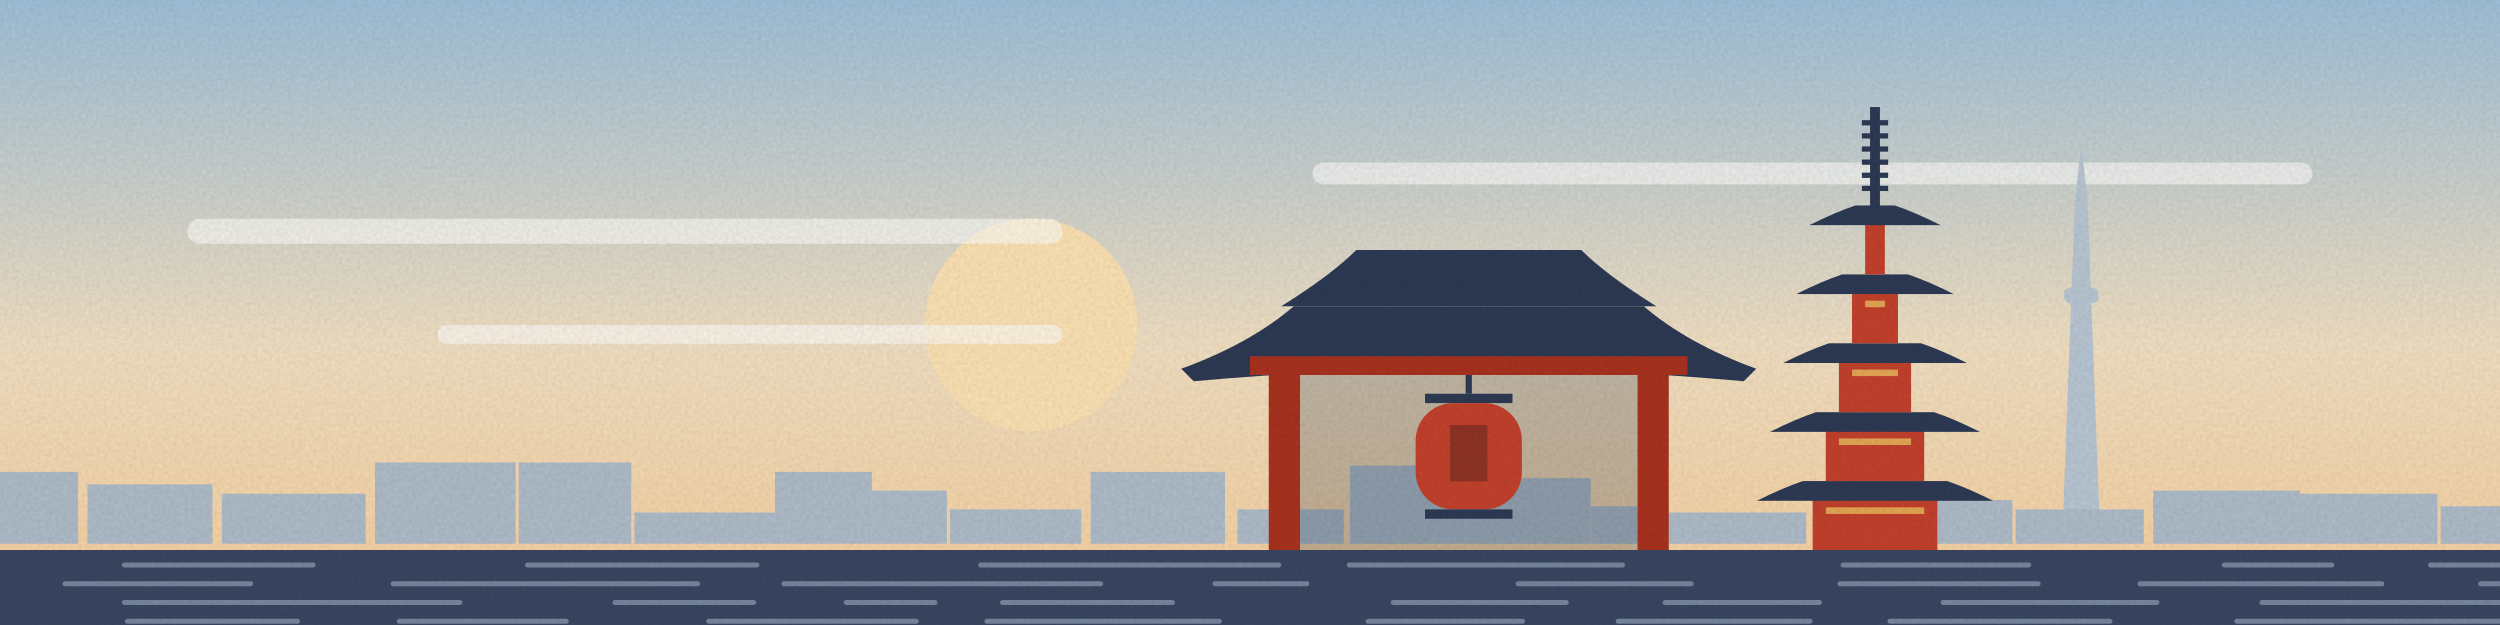
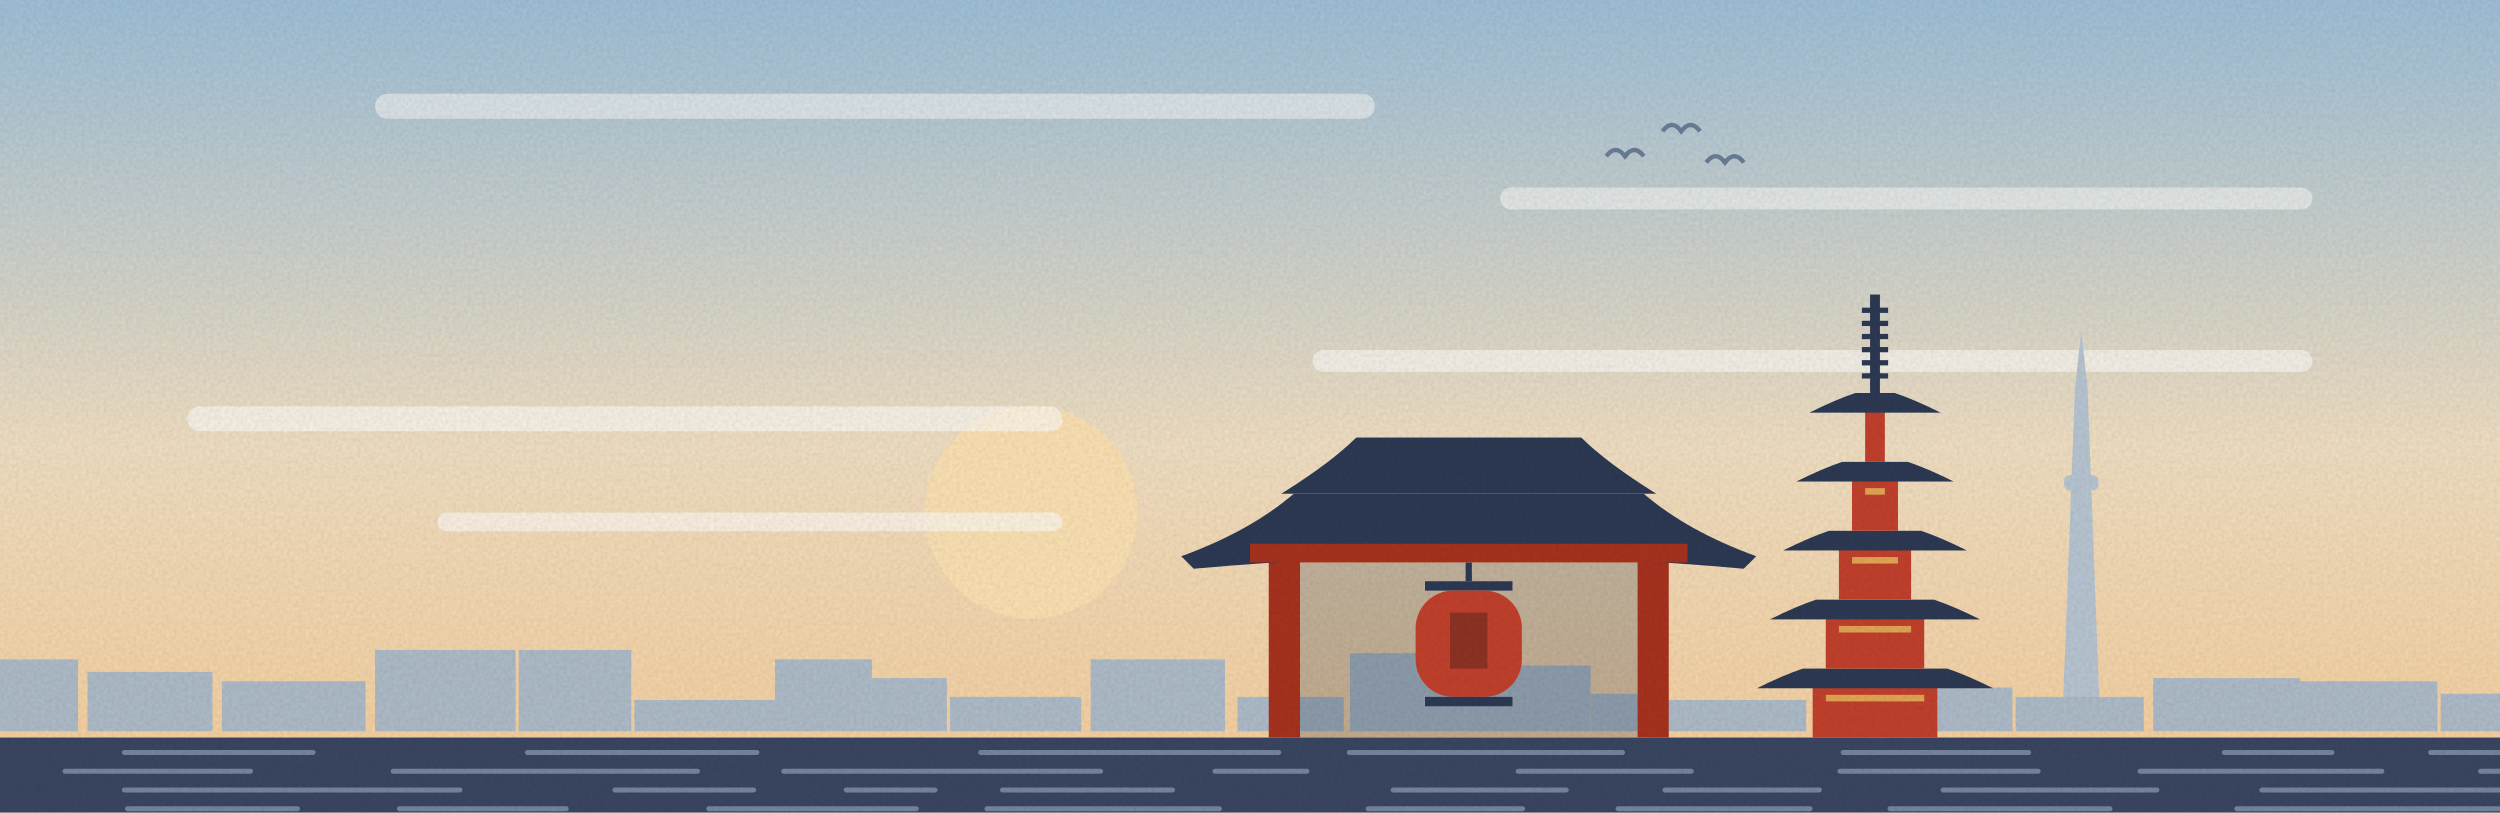
- <svg xmlns="http://www.w3.org/2000/svg" width="800" height="200" viewBox="0 0 800 200" preserveAspectRatio="xMidYMax slice">
+ <svg xmlns="http://www.w3.org/2000/svg" width="800" height="260" viewBox="0 -60 800 260" preserveAspectRatio="xMidYMax slice">
  <defs>
    <filter id="il-grain" x="0" y="0" width="100%" height="100%">
      <feTurbulence type="fractalNoise" baseFrequency=".85" numOctaves="2" stitchTiles="stitch" />
      <feColorMatrix type="matrix" values="0 0 0 0 .45  0 0 0 0 .38  0 0 0 0 .3  0 0 0 .55 0" />
    </filter>
    <linearGradient id="d2s" x1="0" y1="0" x2="0" y2="1">
      <stop offset="0" stop-color="#9fc1dc" />
      <stop offset="0.55" stop-color="#f1e1c6" />
      <stop offset="1" stop-color="#f7cf9c" />
    </linearGradient>
  </defs>
-   <rect width="800" height="200" fill="url(#d2s)" />
+   <rect y="-60" width="800" height="260" fill="url(#d2s)" />
+   <g transform="translate(0 30)">
+     <rect x="120" y="-60" width="320" height="8" rx="4.0" fill="#fff" opacity="0.5" />
+     <rect x="480" y="-30" width="260" height="7" rx="3.5" fill="#fff" opacity="0.5" />
+     <path d="M514 -40 Q517 -44 520 -40 Q523 -44 526 -40" stroke="#6a7f99" stroke-width="1.4" fill="none" />
+     <path d="M532 -48 Q535 -52 538 -48 Q541 -52 544 -48" stroke="#6a7f99" stroke-width="1.4" fill="none" />
+     <path d="M546 -38 Q549 -42 552 -38 Q555 -42 558 -38" stroke="#6a7f99" stroke-width="1.4" fill="none" />
+   </g>
  <circle cx="330" cy="104" r="34" fill="#fbe3b6" />
  <rect x="60" y="70" width="280" height="8" rx="4.0" fill="#fff" opacity="0.6" />
  <rect x="420" y="52" width="320" height="7" rx="3.5" fill="#fff" opacity="0.6" />
  <rect x="140" y="104" width="200" height="6" rx="3.0" fill="#fff" opacity="0.6" />
  <g fill="#b8c7d6">
    <path d="M660 170 L664 64 L666 46 L668 64 L672 170 Z" />
    <rect x="660.5" y="92" width="11" height="5" rx="2" />
  </g>
  <rect x="0" y="151" width="25" height="23" fill="#aebdcc" />
  <rect x="28" y="155" width="40" height="19" fill="#aebdcc" />
  <rect x="71" y="158" width="46" height="16" fill="#aebdcc" />
  <rect x="120" y="148" width="45" height="26" fill="#aebdcc" />
  <rect x="166" y="148" width="36" height="26" fill="#aebdcc" />
  <rect x="203" y="164" width="45" height="10" fill="#aebdcc" />
  <rect x="248" y="151" width="31" height="23" fill="#aebdcc" />
  <rect x="279" y="157" width="24" height="17" fill="#aebdcc" />
  <rect x="304" y="163" width="42" height="11" fill="#aebdcc" />
  <rect x="349" y="151" width="43" height="23" fill="#aebdcc" />
  <rect x="396" y="163" width="34" height="11" fill="#aebdcc" />
  <rect x="432" y="149" width="37" height="25" fill="#aebdcc" />
  <rect x="469" y="153" width="40" height="21" fill="#aebdcc" />
  <rect x="509" y="162" width="24" height="12" fill="#aebdcc" />
  <rect x="533" y="164" width="45" height="10" fill="#aebdcc" />
  <rect x="581" y="154" width="25" height="20" fill="#aebdcc" />
  <rect x="609" y="160" width="35" height="14" fill="#aebdcc" />
  <rect x="645" y="163" width="41" height="11" fill="#aebdcc" />
  <rect x="689" y="157" width="47" height="17" fill="#aebdcc" />
  <rect x="736" y="158" width="44" height="16" fill="#aebdcc" />
  <rect x="781" y="162" width="41" height="12" fill="#aebdcc" />
  <g transform="translate(600 176) scale(1.05)">
    <rect x="-19.0" y="-16" width="38" height="16" fill="#c2412d" />
    <path d="M-36.0 -15 Q-28.0 -19 -22.0 -21 L22.0 -21 Q28.0 -19 36.0 -15 Z" fill="#2d3a55" />
    <rect x="-15.0" y="-13" width="30" height="2" fill="#e7b25a" opacity=".9" />
    <rect x="-15.0" y="-37" width="30" height="16" fill="#c2412d" />
    <path d="M-32.0 -36 Q-24.0 -40 -18.0 -42 L18.0 -42 Q24.0 -40 32.0 -36 Z" fill="#2d3a55" />
    <rect x="-11.0" y="-34" width="22" height="2" fill="#e7b25a" opacity=".9" />
    <rect x="-11.0" y="-58" width="22" height="16" fill="#c2412d" />
    <path d="M-28.0 -57 Q-20.0 -61 -14.0 -63 L14.0 -63 Q20.0 -61 28.0 -57 Z" fill="#2d3a55" />
    <rect x="-7.0" y="-55" width="14" height="2" fill="#e7b25a" opacity=".9" />
    <rect x="-7.0" y="-79" width="14" height="16" fill="#c2412d" />
    <path d="M-24.0 -78 Q-16.0 -82 -10.0 -84 L10.0 -84 Q16.0 -82 24.0 -78 Z" fill="#2d3a55" />
    <rect x="-3.0" y="-76" width="6" height="2" fill="#e7b25a" opacity=".9" />
    <rect x="-3.0" y="-100" width="6" height="16" fill="#c2412d" />
    <path d="M-20.0 -99 Q-12.0 -103 -6.0 -105 L6.0 -105 Q12.0 -103 20.0 -99 Z" fill="#2d3a55" />
    <rect x="1.0" y="-97" width="-2" height="2" fill="#e7b25a" opacity=".9" />
    <rect x="-1.5" y="-135" width="3" height="32" fill="#2d3a55" />
    <rect x="-4" y="-131" width="8" height="1.6" fill="#2d3a55" />
    <rect x="-4" y="-127" width="8" height="1.6" fill="#2d3a55" />
    <rect x="-4" y="-123" width="8" height="1.6" fill="#2d3a55" />
    <rect x="-4" y="-119" width="8" height="1.6" fill="#2d3a55" />
    <rect x="-4" y="-115" width="8" height="1.6" fill="#2d3a55" />
    <rect x="-4" y="-111" width="8" height="1.6" fill="#2d3a55" />
  </g>
  <g transform="translate(470 0)">
    <rect x="-64" y="118" width="10" height="58" fill="#a8321f" />
    <rect x="54" y="118" width="10" height="58" fill="#a8321f" />
    <rect x="-54" y="120" width="108" height="56" fill="#2d3a55" opacity=".25" />
    <path d="M-92 118 Q-70 110 -56 98 L56 98 Q70 110 92 118 L88 122 Q0 114 -88 122 Z" fill="#2d3a55" />
    <path d="M-60 98 Q-44 88 -36 80 L36 80 Q44 88 60 98 Z" fill="#2d3a55" />
    <rect x="-70" y="114" width="140" height="6" fill="#a8321f" />
    <rect x="-1" y="120" width="2" height="6" fill="#2d3a55" />
    <rect x="-14" y="126" width="28" height="3" fill="#2d3a55" />
    <rect x="-17" y="129" width="34" height="34" rx="12" fill="#c2412d" />
    <rect x="-14" y="163" width="28" height="3" fill="#2d3a55" />
    <rect x="-6" y="136" width="12" height="18" fill="#2d1b16" opacity=".35" />
  </g>
  <rect y="176" width="800" height="24" fill="#3a4663" />
  <rect x="39" y="180" width="62" height="1.6" rx=".8" fill="#9fb3c9" opacity="0.6" />
  <rect x="168" y="180" width="75" height="1.6" rx=".8" fill="#9fb3c9" opacity="0.6" />
  <rect x="313" y="180" width="97" height="1.6" rx=".8" fill="#9fb3c9" opacity="0.6" />
  <rect x="431" y="180" width="89" height="1.6" rx=".8" fill="#9fb3c9" opacity="0.6" />
  <rect x="589" y="180" width="61" height="1.6" rx=".8" fill="#9fb3c9" opacity="0.6" />
  <rect x="711" y="180" width="36" height="1.6" rx=".8" fill="#9fb3c9" opacity="0.6" />
  <rect x="777" y="180" width="44" height="1.6" rx=".8" fill="#9fb3c9" opacity="0.6" />
  <rect x="20" y="186" width="61" height="1.6" rx=".8" fill="#9fb3c9" opacity="0.6" />
  <rect x="125" y="186" width="99" height="1.6" rx=".8" fill="#9fb3c9" opacity="0.6" />
  <rect x="250" y="186" width="103" height="1.6" rx=".8" fill="#9fb3c9" opacity="0.6" />
  <rect x="388" y="186" width="31" height="1.6" rx=".8" fill="#9fb3c9" opacity="0.6" />
  <rect x="485" y="186" width="57" height="1.6" rx=".8" fill="#9fb3c9" opacity="0.6" />
  <rect x="588" y="186" width="65" height="1.6" rx=".8" fill="#9fb3c9" opacity="0.6" />
  <rect x="684" y="186" width="79" height="1.6" rx=".8" fill="#9fb3c9" opacity="0.6" />
  <rect x="793" y="186" width="39" height="1.6" rx=".8" fill="#9fb3c9" opacity="0.6" />
  <rect x="39" y="192" width="109" height="1.6" rx=".8" fill="#9fb3c9" opacity="0.6" />
  <rect x="196" y="192" width="46" height="1.6" rx=".8" fill="#9fb3c9" opacity="0.6" />
  <rect x="270" y="192" width="30" height="1.6" rx=".8" fill="#9fb3c9" opacity="0.6" />
  <rect x="320" y="192" width="56" height="1.6" rx=".8" fill="#9fb3c9" opacity="0.6" />
  <rect x="445" y="192" width="57" height="1.6" rx=".8" fill="#9fb3c9" opacity="0.6" />
  <rect x="532" y="192" width="51" height="1.6" rx=".8" fill="#9fb3c9" opacity="0.6" />
  <rect x="621" y="192" width="70" height="1.6" rx=".8" fill="#9fb3c9" opacity="0.6" />
  <rect x="723" y="192" width="99" height="1.6" rx=".8" fill="#9fb3c9" opacity="0.6" />
  <rect x="40" y="198" width="56" height="1.6" rx=".8" fill="#9fb3c9" opacity="0.6" />
  <rect x="127" y="198" width="55" height="1.6" rx=".8" fill="#9fb3c9" opacity="0.6" />
  <rect x="226" y="198" width="68" height="1.6" rx=".8" fill="#9fb3c9" opacity="0.6" />
  <rect x="315" y="198" width="76" height="1.6" rx=".8" fill="#9fb3c9" opacity="0.6" />
  <rect x="437" y="198" width="51" height="1.6" rx=".8" fill="#9fb3c9" opacity="0.6" />
  <rect x="517" y="198" width="63" height="1.6" rx=".8" fill="#9fb3c9" opacity="0.6" />
  <rect x="604" y="198" width="72" height="1.6" rx=".8" fill="#9fb3c9" opacity="0.6" />
  <rect x="715" y="198" width="107" height="1.6" rx=".8" fill="#9fb3c9" opacity="0.6" />
-   <rect width="800" height="200" filter="url(#il-grain)" opacity=".5" style="mix-blend-mode:multiply" />
+   <rect y="-60" width="800" height="260" filter="url(#il-grain)" opacity=".5" style="mix-blend-mode:multiply" />
</svg>
